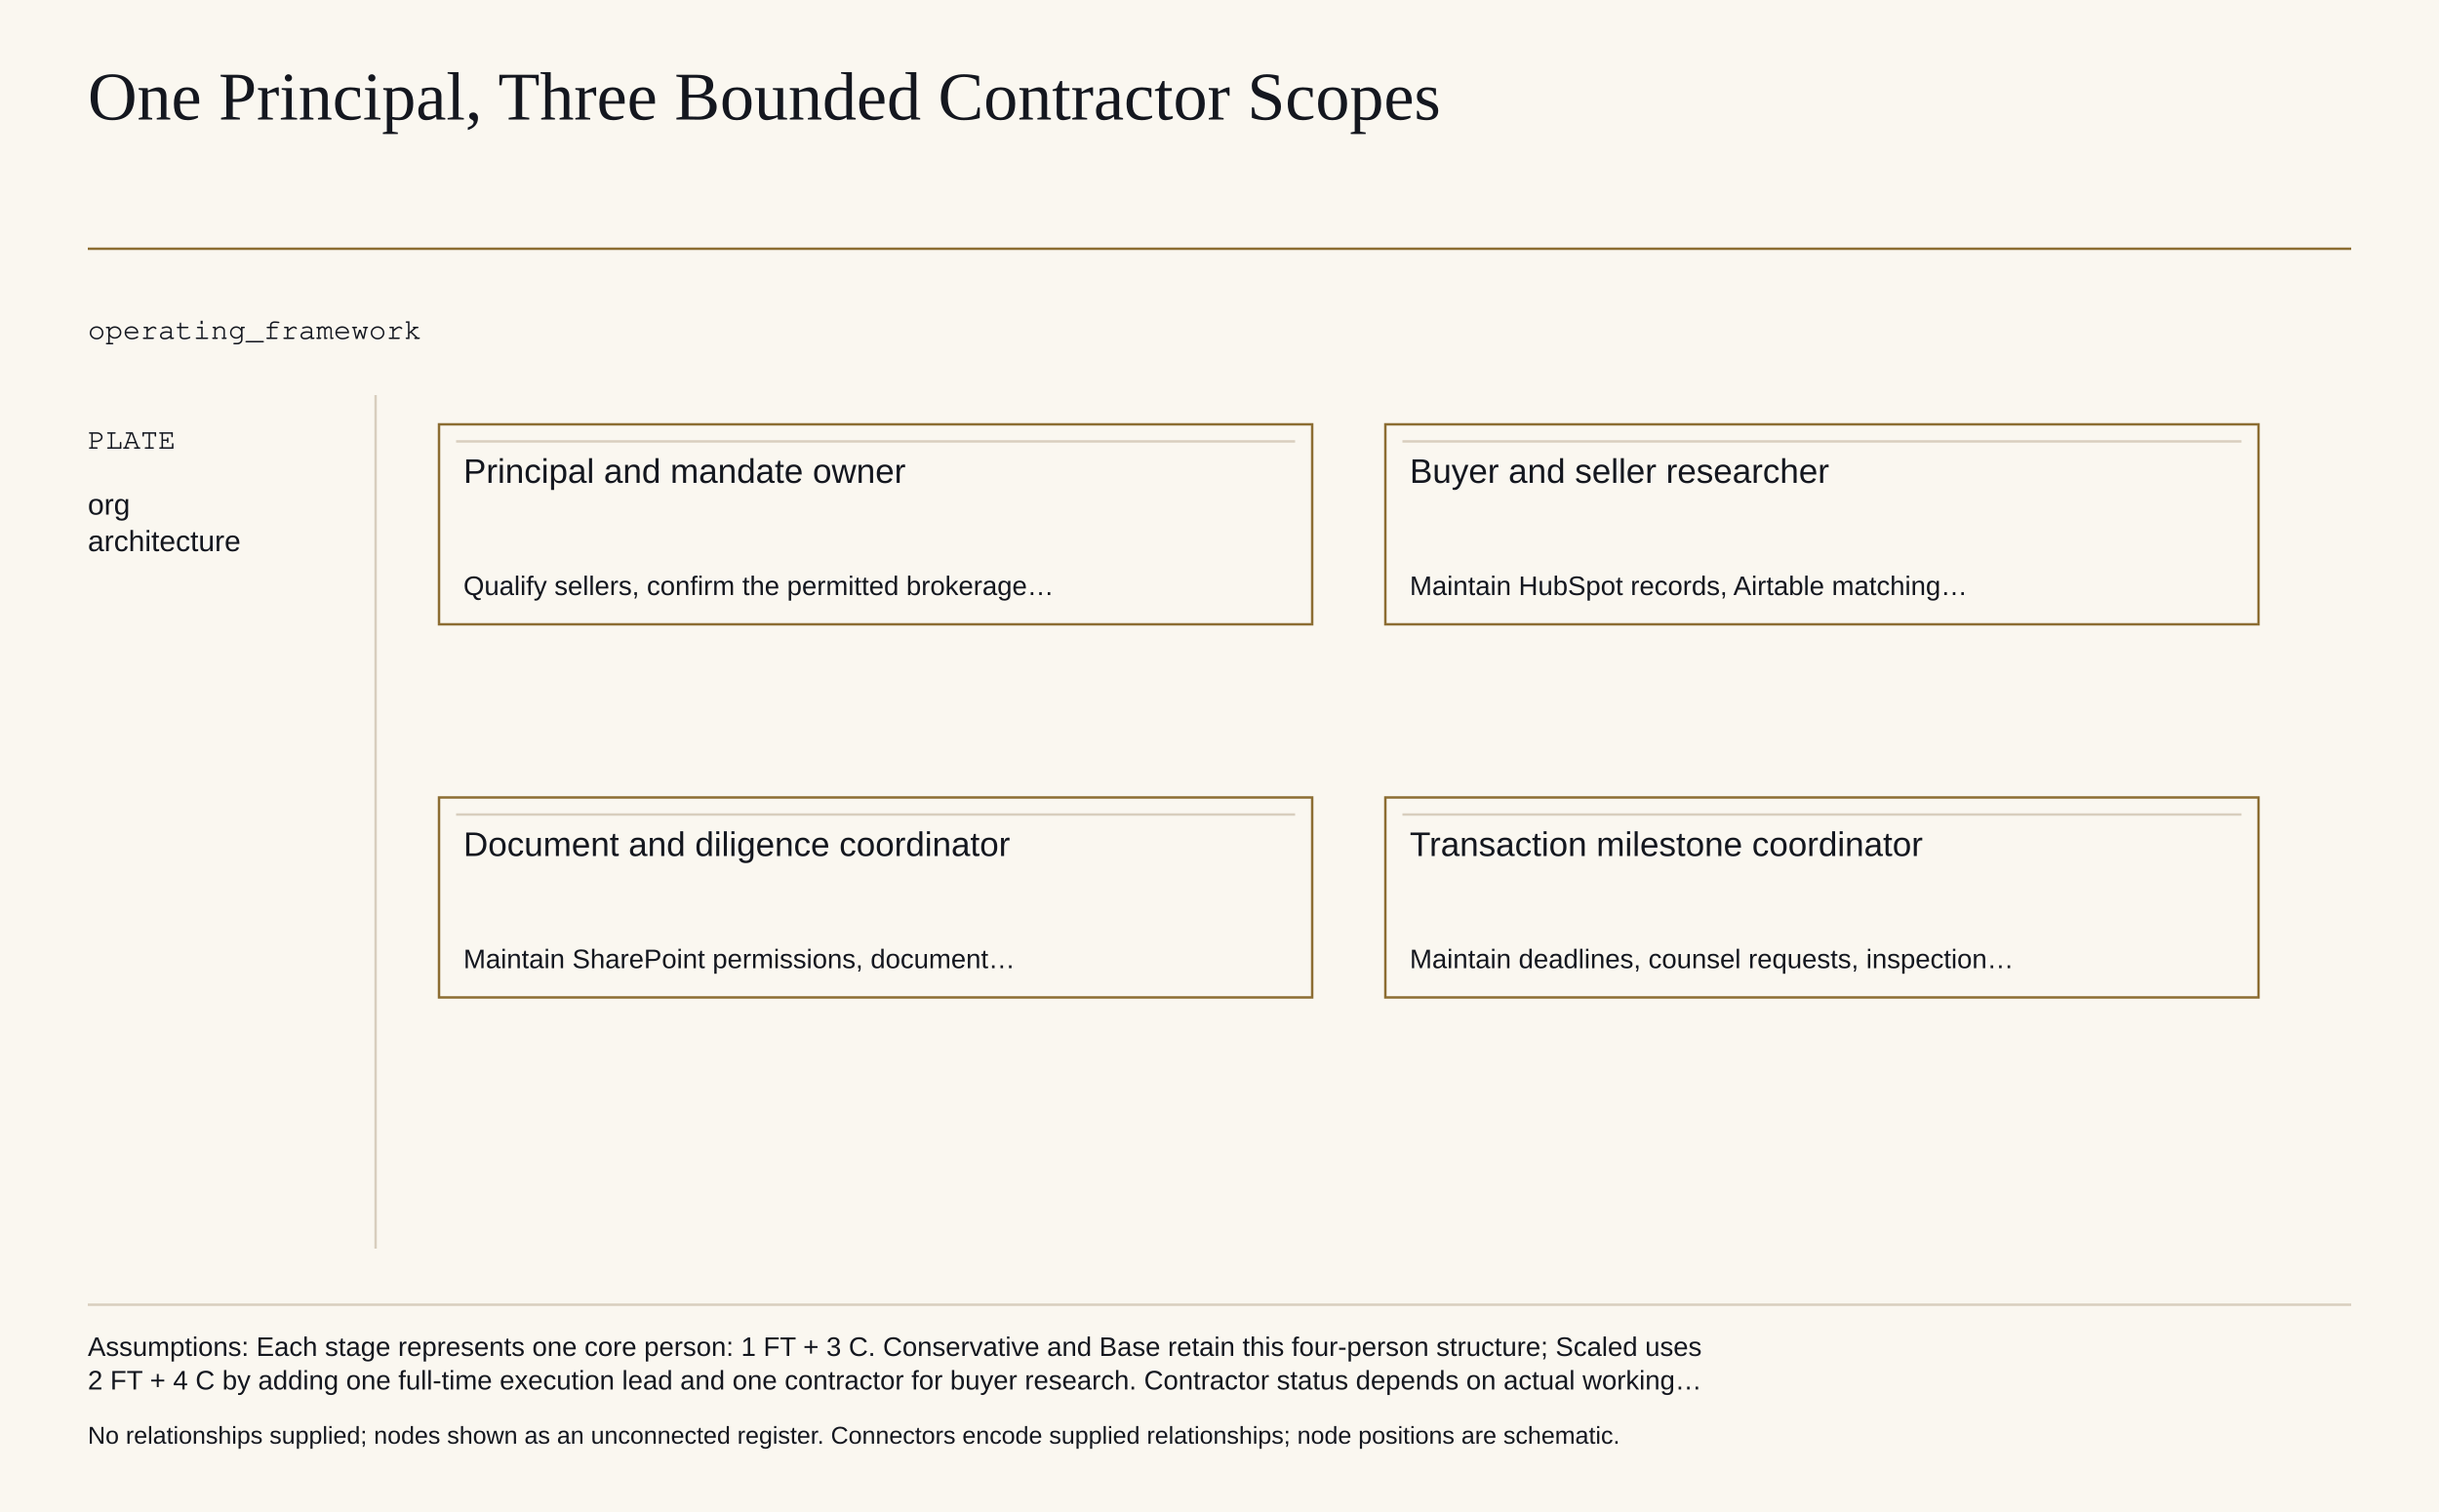
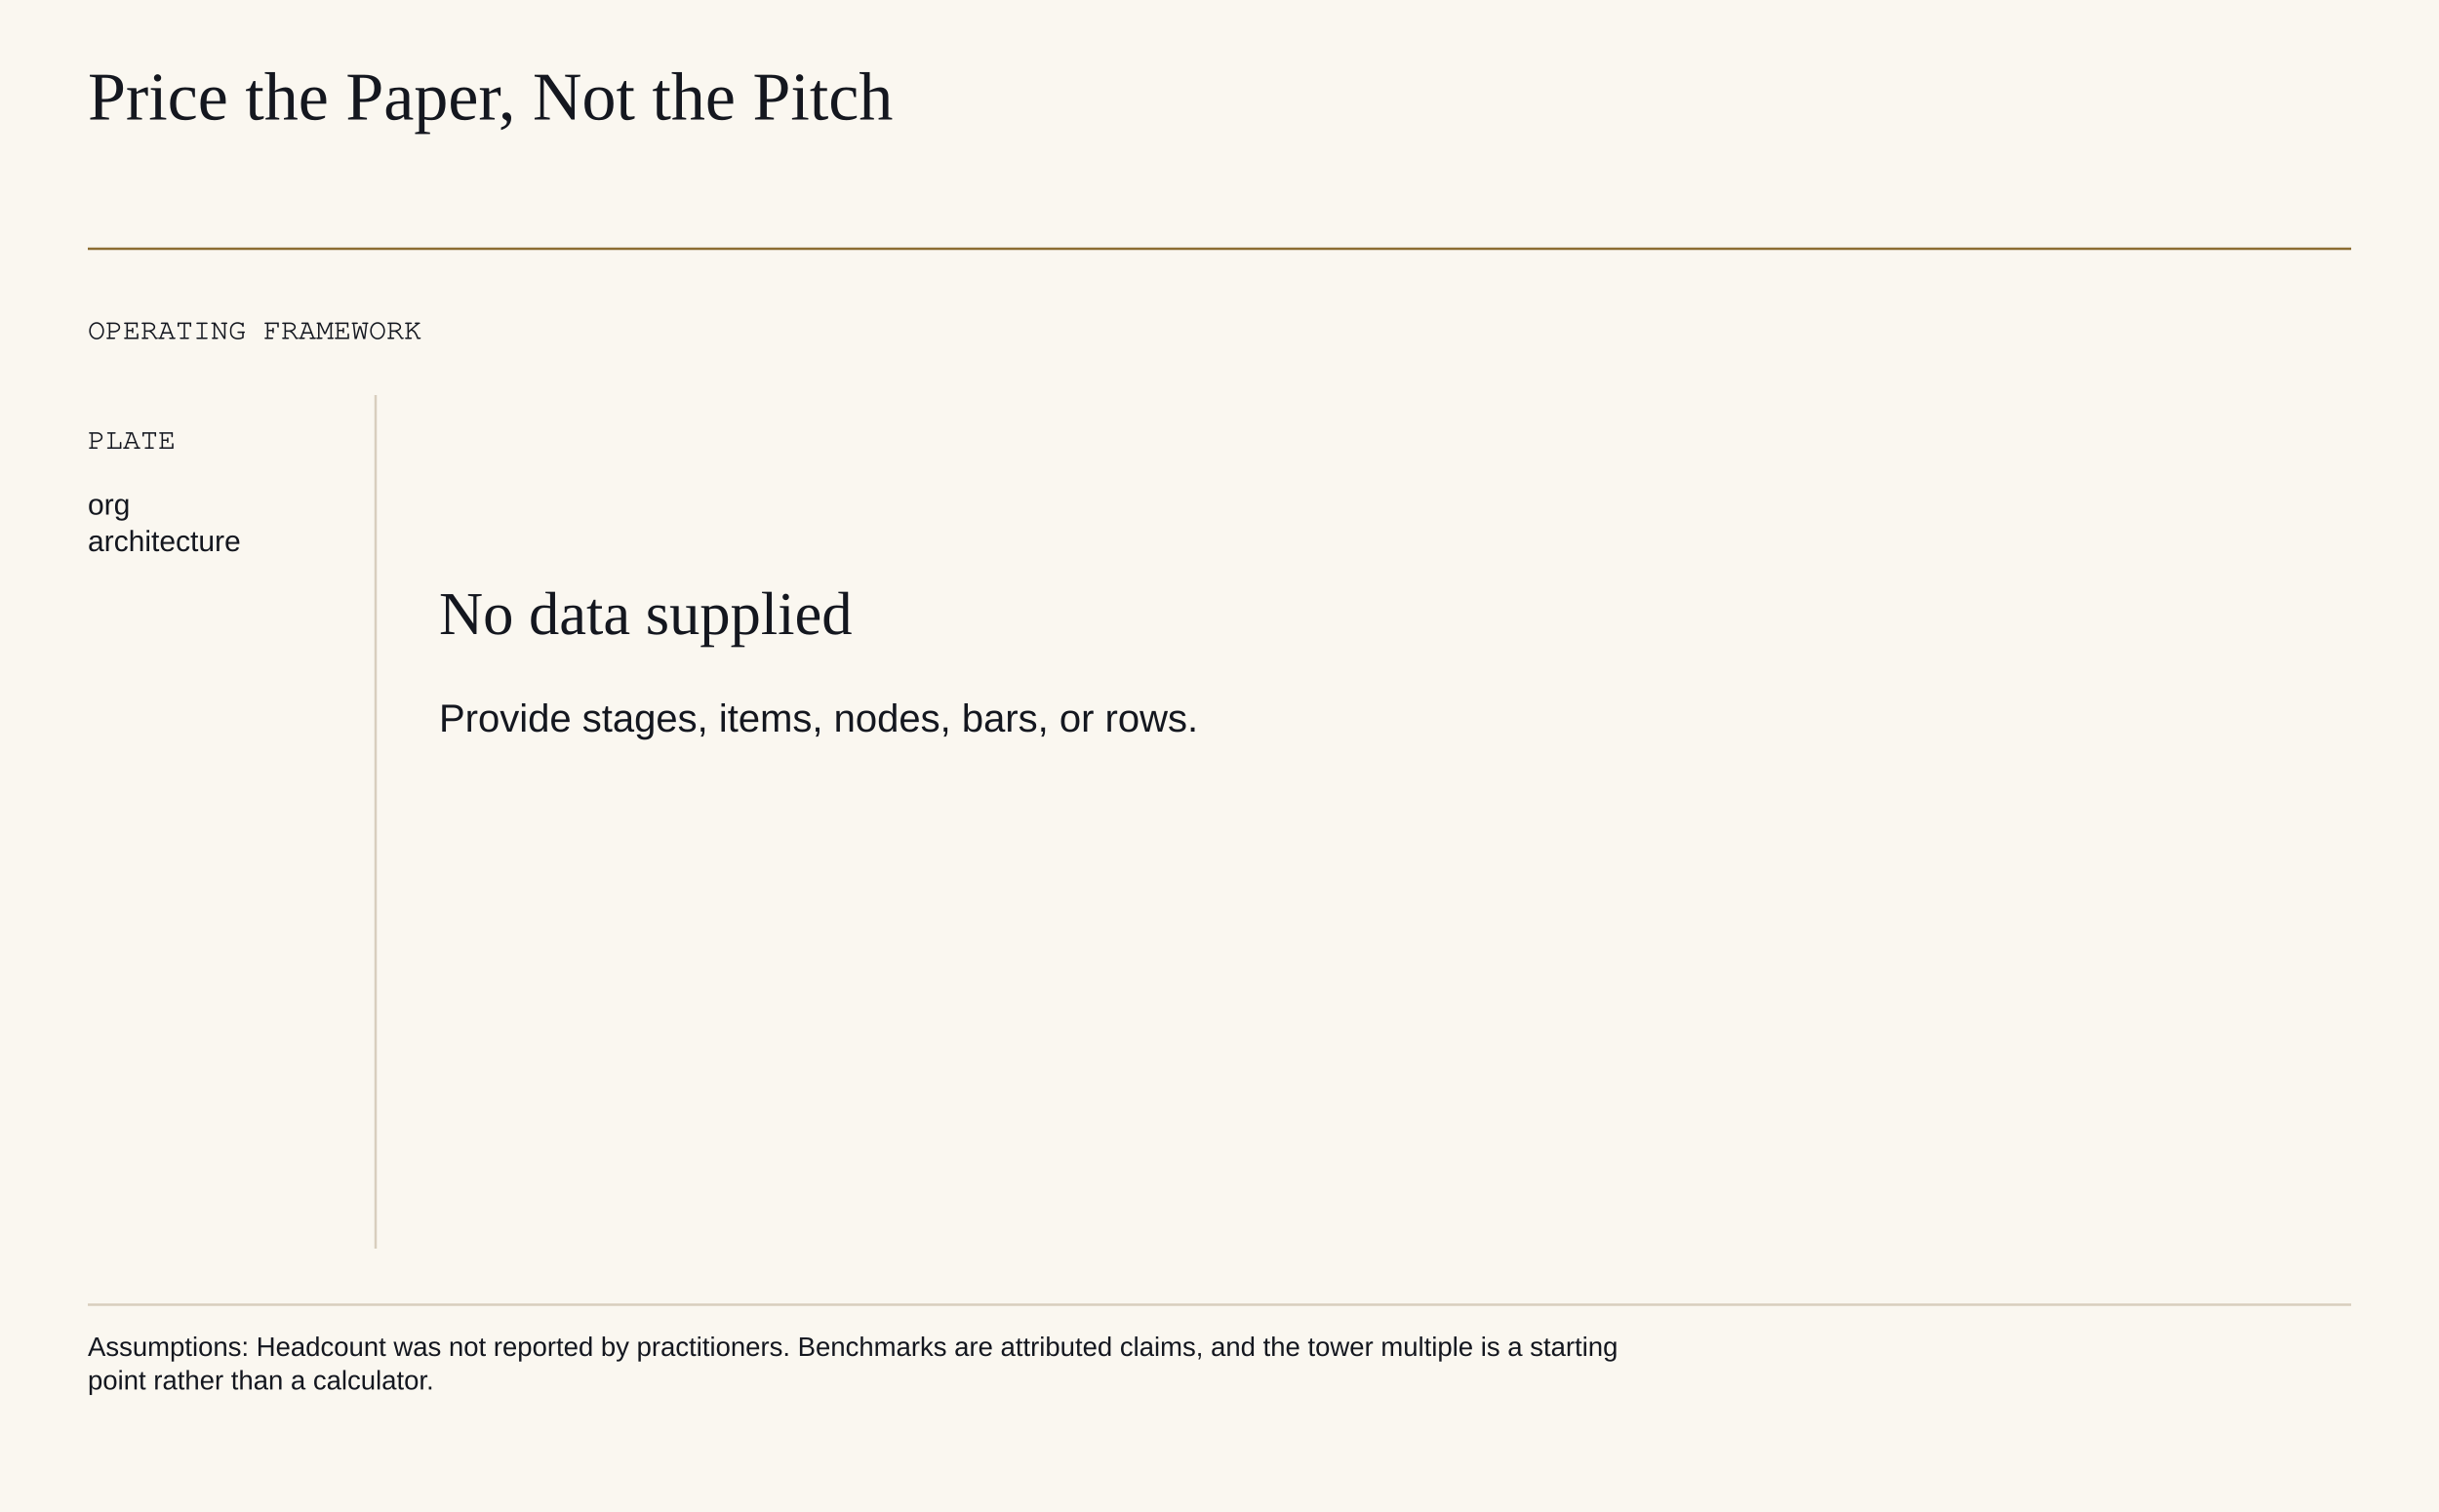
<svg xmlns="http://www.w3.org/2000/svg" viewBox="0 0 1000 620" role="img">
  <rect x="0" y="0" width="1000" height="620" fill="#FAF7F0" stroke="none" stroke-width="1" />
  <text x="36" y="49" font-family="Georgia, 'Times New Roman', serif" font-size="28" fill="#14171F" text-anchor="start" style="font-variant-numeric:tabular-nums">
-     <tspan x="36" dy="0">One Principal, Three Bounded Contractor Scopes</tspan>
+     <tspan x="36" dy="0">Price the Paper, Not the Pitch</tspan>
  </text>
  <line x1="36" y1="102" x2="964" y2="102" stroke="#8C6D32" stroke-width="1" />
  <text x="36" y="139" font-family="Courier, monospace" font-size="12" fill="#14171F" text-anchor="start" style="font-variant-numeric:tabular-nums">
-     <tspan x="36" dy="0">operating_framework</tspan>
+     <tspan x="36" dy="0">OPERATING FRAMEWORK</tspan>
  </text>
  <line x1="154" y1="162" x2="154" y2="512" stroke="#D8CEBE" stroke-width="1" />
  <text x="36" y="184" font-family="Courier, monospace" font-size="12" fill="#14171F" text-anchor="start" style="font-variant-numeric:tabular-nums">
    <tspan x="36" dy="0">PLATE</tspan>
  </text>
  <text x="36" y="211" font-family="Arial, Helvetica, sans-serif" font-size="12" fill="#14171F" text-anchor="start" style="font-variant-numeric:tabular-nums">
    <tspan x="36" dy="0">org</tspan>
    <tspan x="36" dy="15.0">architecture</tspan>
  </text>
-   <rect x="180.0" y="174.0" width="358.0" height="82" fill="#FAF7F0" stroke="#8C6D32" stroke-width="1" />
-   <line x1="187.0" y1="181.0" x2="531.0" y2="181.0" stroke="#D8CEBE" stroke-width="1" />
-   <text x="190.0" y="198.0" font-family="Arial, Helvetica, sans-serif" font-size="14" fill="#14171F" text-anchor="start" style="font-variant-numeric:tabular-nums">
-     <tspan x="190.0" dy="0">Principal and mandate owner</tspan>
+   <text x="180" y="260" font-family="Georgia, 'Times New Roman', serif" font-size="25" fill="#14171F" text-anchor="start" style="font-variant-numeric:tabular-nums">
+     <tspan x="180" dy="0">No data supplied</tspan>
  </text>
-   <text x="190.0" y="244.0" font-family="Arial, Helvetica, sans-serif" font-size="11" fill="#14171F" text-anchor="start" style="font-variant-numeric:tabular-nums">
-     <tspan x="190.0" dy="0">Qualify sellers, confirm the permitted brokerage…</tspan>
-   </text>
-   <rect x="568.0" y="174.0" width="358.0" height="82" fill="#FAF7F0" stroke="#8C6D32" stroke-width="1" />
-   <line x1="575.0" y1="181.0" x2="919.0" y2="181.0" stroke="#D8CEBE" stroke-width="1" />
-   <text x="578.0" y="198.0" font-family="Arial, Helvetica, sans-serif" font-size="14" fill="#14171F" text-anchor="start" style="font-variant-numeric:tabular-nums">
-     <tspan x="578.0" dy="0">Buyer and seller researcher</tspan>
-   </text>
-   <text x="578.0" y="244.0" font-family="Arial, Helvetica, sans-serif" font-size="11" fill="#14171F" text-anchor="start" style="font-variant-numeric:tabular-nums">
-     <tspan x="578.0" dy="0">Maintain HubSpot records, Airtable matching…</tspan>
-   </text>
-   <rect x="180.0" y="327.0" width="358.0" height="82" fill="#FAF7F0" stroke="#8C6D32" stroke-width="1" />
-   <line x1="187.0" y1="334.0" x2="531.0" y2="334.0" stroke="#D8CEBE" stroke-width="1" />
-   <text x="190.0" y="351.0" font-family="Arial, Helvetica, sans-serif" font-size="14" fill="#14171F" text-anchor="start" style="font-variant-numeric:tabular-nums">
-     <tspan x="190.0" dy="0">Document and diligence coordinator</tspan>
-   </text>
-   <text x="190.0" y="397.0" font-family="Arial, Helvetica, sans-serif" font-size="11" fill="#14171F" text-anchor="start" style="font-variant-numeric:tabular-nums">
-     <tspan x="190.0" dy="0">Maintain SharePoint permissions, document…</tspan>
-   </text>
-   <rect x="568.0" y="327.0" width="358.0" height="82" fill="#FAF7F0" stroke="#8C6D32" stroke-width="1" />
-   <line x1="575.0" y1="334.0" x2="919.0" y2="334.0" stroke="#D8CEBE" stroke-width="1" />
-   <text x="578.0" y="351.0" font-family="Arial, Helvetica, sans-serif" font-size="14" fill="#14171F" text-anchor="start" style="font-variant-numeric:tabular-nums">
-     <tspan x="578.0" dy="0">Transaction milestone coordinator</tspan>
-   </text>
-   <text x="578.0" y="397.0" font-family="Arial, Helvetica, sans-serif" font-size="11" fill="#14171F" text-anchor="start" style="font-variant-numeric:tabular-nums">
-     <tspan x="578.0" dy="0">Maintain deadlines, counsel requests, inspection…</tspan>
+   <text x="180" y="300" font-family="Arial, Helvetica, sans-serif" font-size="16" fill="#14171F" text-anchor="start" style="font-variant-numeric:tabular-nums">
+     <tspan x="180" dy="0">Provide stages, items, nodes, bars, or rows.</tspan>
  </text>
  <line x1="36" y1="535" x2="964" y2="535" stroke="#D8CEBE" stroke-width="1" />
  <text x="36" y="556" font-family="Arial, Helvetica, sans-serif" font-size="11" fill="#14171F" text-anchor="start" style="font-variant-numeric:tabular-nums">
-     <tspan x="36" dy="0">Assumptions: Each stage represents one core person: 1 FT + 3 C. Conservative and Base retain this four-person structure; Scaled uses</tspan>
-     <tspan x="36" dy="13.75">2 FT + 4 C by adding one full-time execution lead and one contractor for buyer research. Contractor status depends on actual working…</tspan>
+     <tspan x="36" dy="0">Assumptions: Headcount was not reported by practitioners. Benchmarks are attributed claims, and the tower multiple is a starting</tspan>
+     <tspan x="36" dy="13.75">point rather than a calculator.</tspan>
  </text>
  <text x="36" y="592" font-family="Arial, Helvetica, sans-serif" font-size="10" fill="#14171F" text-anchor="start" style="font-variant-numeric:tabular-nums">
-     <tspan x="36" dy="0">No relationships supplied; nodes shown as an unconnected register. Connectors encode supplied relationships; node positions are schematic.</tspan>
+     <tspan x="36" dy="0" />
  </text>
</svg>
